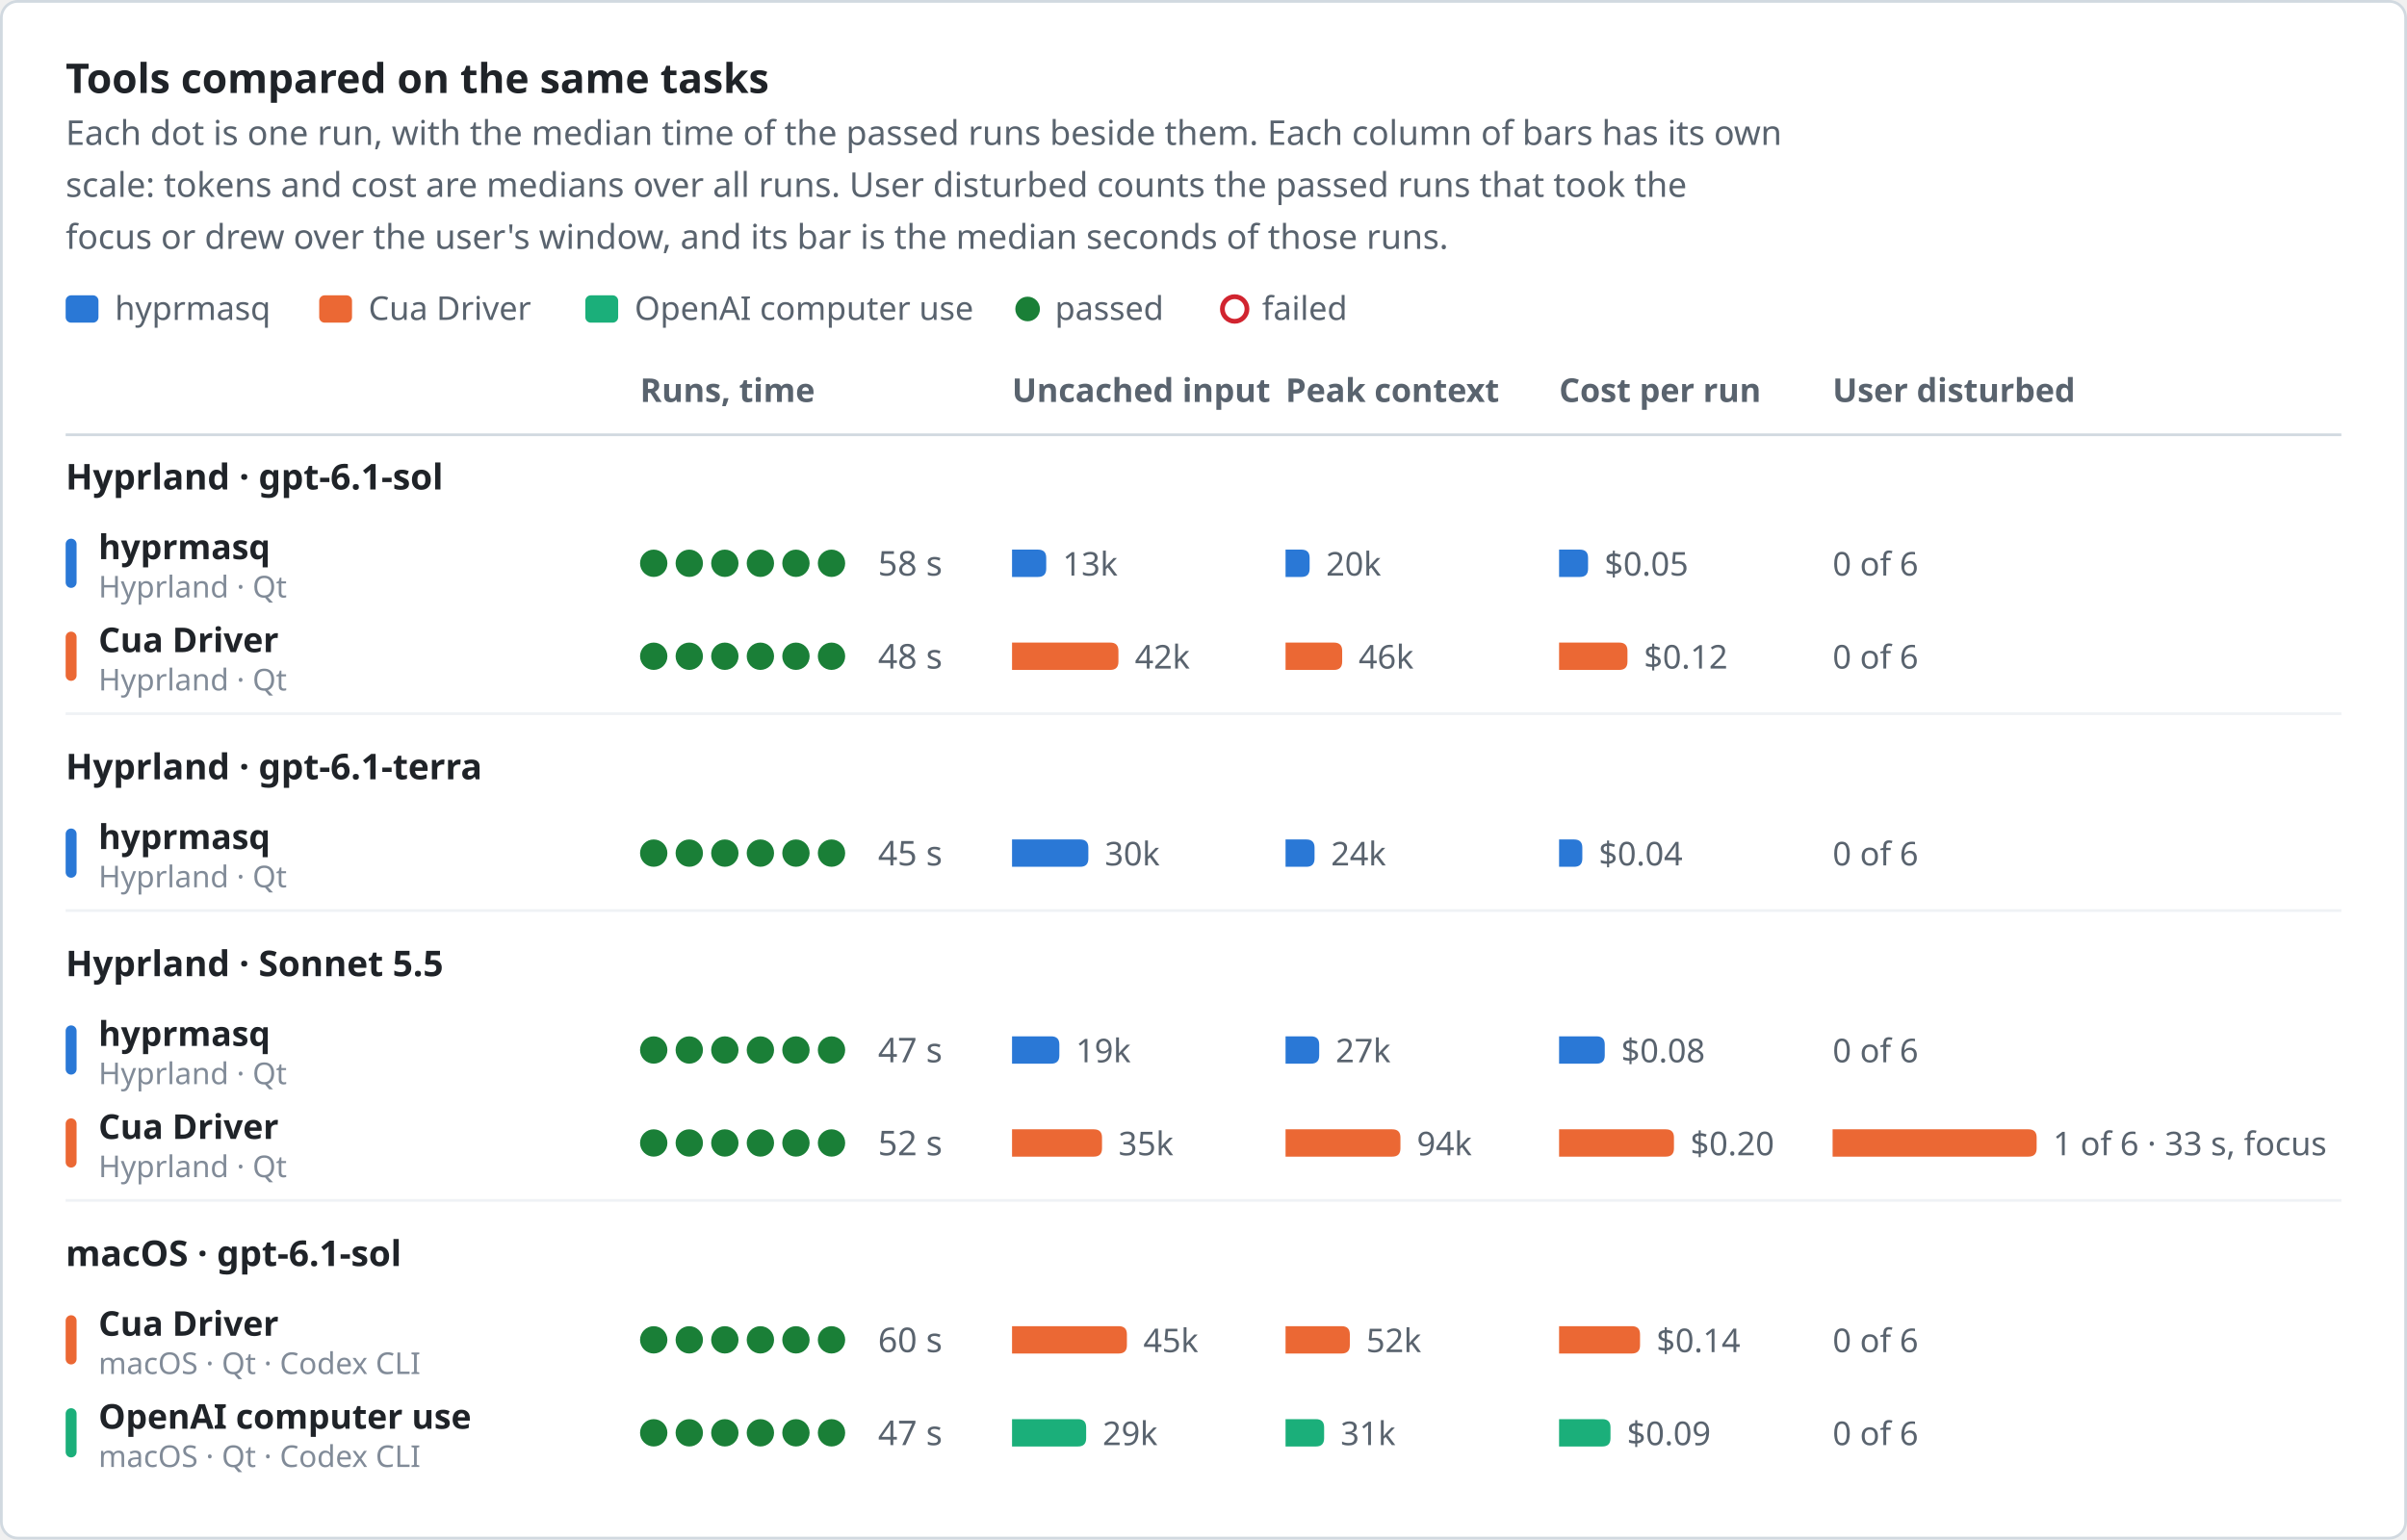
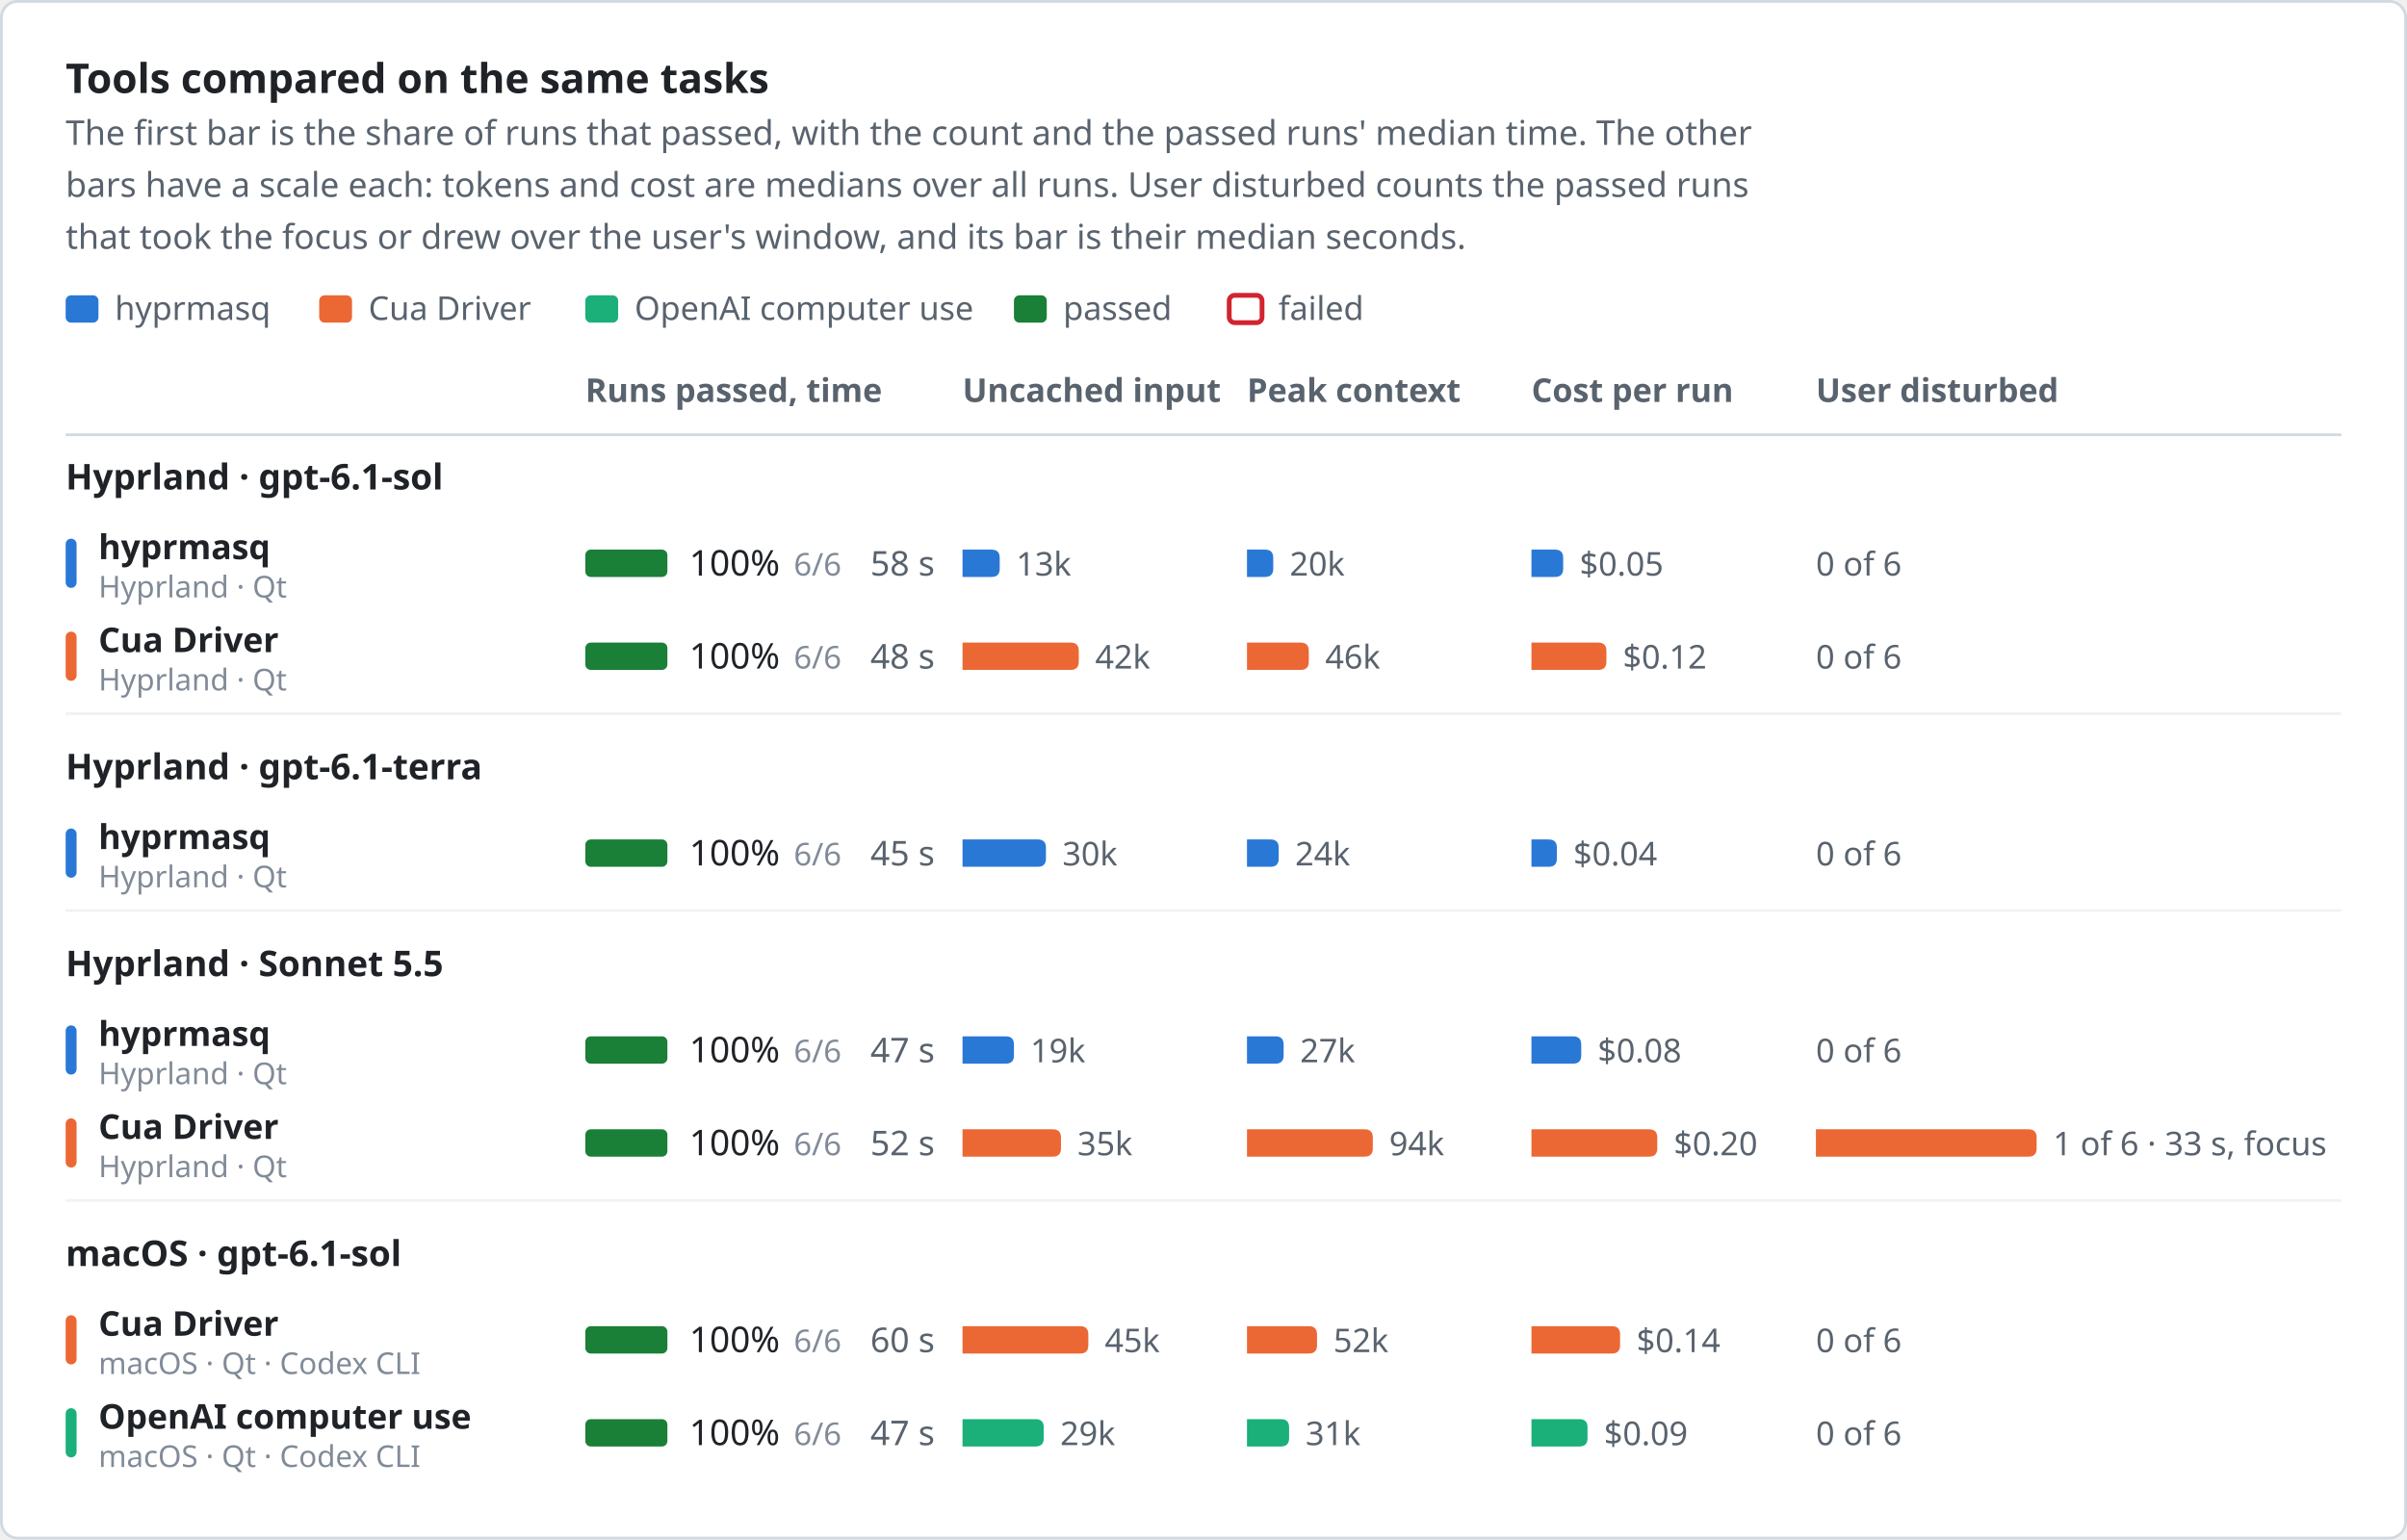
- <svg xmlns="http://www.w3.org/2000/svg" width="880" height="563" viewBox="0 0 880 563" role="img" aria-label="Tools compared on the same tasks: a row per tool for each task and agent, with its runs passed or failed, the median time, and the median uncached input, peak context, cost per run and seconds the user was disturbed.">
+ <svg xmlns="http://www.w3.org/2000/svg" width="880" height="563" viewBox="0 0 880 563" role="img" aria-label="Tools compared on the same tasks: a row per tool for each task and agent, with the share of its runs that passed, the median time, and the median uncached input, peak context, cost per run and seconds the user was disturbed.">
  <style>text{font-family:-apple-system, BlinkMacSystemFont, "Segoe UI", "Noto Sans", Helvetica, Arial, sans-serif;font-variant-numeric:tabular-nums}.t{fill:#1f2328}.t2{fill:#59636e}.m{fill:#818b98}.bg{fill:#ffffff;stroke:#d1d9e0}.grid{stroke:#eff2f5;stroke-width:1}.axis{stroke:#d1d9e0;stroke-width:1}.tools{fill:#2a78d6}.out{fill:#c8d1da}.dot{fill:#424a53;stroke:#ffffff;stroke-width:1.5}.miss{fill:#ffffff;stroke:#d1242f;stroke-width:1.75}.pass{fill:#1a7f37}.fail{fill:#ffffff;stroke:#d1242f;stroke-width:1.75}.cut{stroke:#ffffff;stroke-width:2}.s0{fill:#2a78d6}.s1{fill:#eb6834}.s2{fill:#1baf7a}.s3{fill:#eda100}.s4{fill:#e87ba4}.s5{fill:#008300}.s6{fill:#6250d6}.s7{fill:#e34948}</style>
  <rect x="0.5" y="0.5" width="879" height="562" rx="6" class="bg" />
  <text x="24" y="34" class="t" font-size="15" font-weight="600">Tools compared on the same tasks</text>
-   <text x="24" y="53" class="t2" font-size="12.5">Each dot is one run, with the median time of the passed runs beside them. Each column of bars has its own</text>
-   <text x="24" y="72" class="t2" font-size="12.5">scale: tokens and cost are medians over all runs. User disturbed counts the passed runs that took the</text>
-   <text x="24" y="91" class="t2" font-size="12.5">focus or drew over the user's window, and its bar is the median seconds of those runs.</text>
+   <text x="24" y="53" class="t2" font-size="12.5">The first bar is the share of runs that passed, with the count and the passed runs' median time. The other</text>
+   <text x="24" y="72" class="t2" font-size="12.5">bars have a scale each: tokens and cost are medians over all runs. User disturbed counts the passed runs</text>
+   <text x="24" y="91" class="t2" font-size="12.5">that took the focus or drew over the user's window, and its bar is their median seconds.</text>
  <rect x="24" y="108" width="12" height="10" class="s0" rx="2" />
  <text x="42" y="117" class="t2" font-size="12">hyprmasq</text>
  <rect x="116.7" y="108" width="12" height="10" class="s1" rx="2" />
  <text x="134.7" y="117" class="t2" font-size="12">Cua Driver</text>
  <rect x="214" y="108" width="12" height="10" class="s2" rx="2" />
  <text x="232" y="117" class="t2" font-size="12">OpenAI computer use</text>
-   <circle cx="375.7" cy="113" r="4.5" class="pass" />
-   <text x="385.7" y="117" class="t2" font-size="12">passed</text>
-   <circle cx="451.4" cy="113" r="4.5" class="fail" />
-   <text x="461.4" y="117" class="t2" font-size="12">failed</text>
-   <text x="234" y="147" class="t2" font-size="12" font-weight="600">Runs, time</text>
-   <text x="370" y="147" class="t2" font-size="12" font-weight="600">Uncached input</text>
-   <text x="470" y="147" class="t2" font-size="12" font-weight="600">Peak context</text>
-   <text x="570" y="147" class="t2" font-size="12" font-weight="600">Cost per run</text>
-   <text x="670" y="147" class="t2" font-size="12" font-weight="600">User disturbed</text>
+   <rect x="370.7" y="108" width="12" height="10" class="pass" rx="2" />
+   <text x="388.7" y="117" class="t2" font-size="12">passed</text>
+   <rect x="449.4" y="108" width="12" height="10" class="fail" rx="2" />
+   <text x="467.4" y="117" class="t2" font-size="12">failed</text>
+   <text x="214" y="147" class="t2" font-size="12" font-weight="600">Runs passed, time</text>
+   <text x="351.9" y="147" class="t2" font-size="12" font-weight="600">Uncached input</text>
+   <text x="455.9" y="147" class="t2" font-size="12" font-weight="600">Peak context</text>
+   <text x="559.9" y="147" class="t2" font-size="12" font-weight="600">Cost per run</text>
+   <text x="663.9" y="147" class="t2" font-size="12" font-weight="600">User disturbed</text>
  <line x1="24" y1="159" x2="856" y2="159" class="axis" />
  <text x="24" y="179" class="t" font-size="13" font-weight="600">Hyprland · gpt-6.1-sol</text>
  <rect x="24" y="197" width="4" height="18" class="s0" rx="2" />
  <text x="36" y="204.5" class="t" font-size="12.5" font-weight="600">hyprmasq</text>
  <text x="36" y="218.5" class="m" font-size="11">Hyprland · Qt</text>
-   <circle cx="239" cy="206" r="5" class="pass" />
-   <circle cx="252" cy="206" r="5" class="pass" />
-   <circle cx="265" cy="206" r="5" class="pass" />
-   <circle cx="278" cy="206" r="5" class="pass" />
-   <circle cx="291" cy="206" r="5" class="pass" />
-   <circle cx="304" cy="206" r="5" class="pass" />
-   <text x="321" y="210.5" class="t2" font-size="12.5">58 s</text>
-   <path d="M370 201H379.5Q382.5 201 382.5 204V208Q382.5 211 379.5 211H370Z" class="s0" />
-   <text x="388.5" y="210.5" class="t2" font-size="12">13k</text>
-   <path d="M470 201H475.8Q478.8 201 478.8 204V208Q478.8 211 475.8 211H470Z" class="s0" />
-   <text x="484.8" y="210.5" class="t2" font-size="12">20k</text>
-   <path d="M570 201H577.6Q580.6 201 580.6 204V208Q580.6 211 577.6 211H570Z" class="s0" />
-   <text x="586.6" y="210.5" class="t2" font-size="12">$0.05</text>
-   <text x="670" y="210.5" class="t2" font-size="12">0 of 6</text>
+   <rect x="214" y="201" width="30" height="10" class="pass" rx="2" />
+   <text x="252" y="210.5" class="t" font-size="13">100%</text>
+   <text x="290.2" y="210.5" class="m" font-size="11.5">6/6</text>
+   <text x="318.2" y="210.5" class="t2" font-size="12.5">58 s</text>
+   <path d="M351.9 201H362.5Q365.5 201 365.5 204V208Q365.5 211 362.5 211H351.9Z" class="s0" />
+   <text x="371.5" y="210.5" class="t2" font-size="12">13k</text>
+   <path d="M455.9 201H462.5Q465.5 201 465.5 204V208Q465.5 211 462.5 211H455.9Z" class="s0" />
+   <text x="471.5" y="210.5" class="t2" font-size="12">20k</text>
+   <path d="M559.9 201H568.5Q571.5 201 571.5 204V208Q571.5 211 568.5 211H559.9Z" class="s0" />
+   <text x="577.5" y="210.5" class="t2" font-size="12">$0.05</text>
+   <text x="663.9" y="210.5" class="t2" font-size="12">0 of 6</text>
  <rect x="24" y="231" width="4" height="18" class="s1" rx="2" />
  <text x="36" y="238.5" class="t" font-size="12.5" font-weight="600">Cua Driver</text>
  <text x="36" y="252.5" class="m" font-size="11">Hyprland · Qt</text>
-   <circle cx="239" cy="240" r="5" class="pass" />
-   <circle cx="252" cy="240" r="5" class="pass" />
-   <circle cx="265" cy="240" r="5" class="pass" />
-   <circle cx="278" cy="240" r="5" class="pass" />
-   <circle cx="291" cy="240" r="5" class="pass" />
-   <circle cx="304" cy="240" r="5" class="pass" />
-   <text x="321" y="244.5" class="t2" font-size="12.5">48 s</text>
-   <path d="M370 235H405.9Q408.9 235 408.9 238V242Q408.9 245 405.9 245H370Z" class="s1" />
-   <text x="414.9" y="244.5" class="t2" font-size="12">42k</text>
-   <path d="M470 235H487.7Q490.7 235 490.7 238V242Q490.7 245 487.7 245H470Z" class="s1" />
-   <text x="496.7" y="244.5" class="t2" font-size="12">46k</text>
-   <path d="M570 235H592Q595 235 595 238V242Q595 245 592 245H570Z" class="s1" />
-   <text x="601" y="244.5" class="t2" font-size="12">$0.12</text>
-   <text x="670" y="244.5" class="t2" font-size="12">0 of 6</text>
+   <rect x="214" y="235" width="30" height="10" class="pass" rx="2" />
+   <text x="252" y="244.5" class="t" font-size="13">100%</text>
+   <text x="290.2" y="244.5" class="m" font-size="11.5">6/6</text>
+   <text x="318.2" y="244.5" class="t2" font-size="12.5">48 s</text>
+   <path d="M351.9 235H391.4Q394.4 235 394.4 238V242Q394.4 245 391.4 245H351.9Z" class="s1" />
+   <text x="400.4" y="244.5" class="t2" font-size="12">42k</text>
+   <path d="M455.9 235H475.5Q478.5 235 478.5 238V242Q478.5 245 475.5 245H455.9Z" class="s1" />
+   <text x="484.5" y="244.5" class="t2" font-size="12">46k</text>
+   <path d="M559.9 235H584.3Q587.3 235 587.3 238V242Q587.3 245 584.3 245H559.9Z" class="s1" />
+   <text x="593.3" y="244.5" class="t2" font-size="12">$0.12</text>
+   <text x="663.9" y="244.5" class="t2" font-size="12">0 of 6</text>
  <line x1="24" y1="261" x2="856" y2="261" class="grid" />
  <text x="24" y="285" class="t" font-size="13" font-weight="600">Hyprland · gpt-6.1-terra</text>
  <rect x="24" y="303" width="4" height="18" class="s0" rx="2" />
  <text x="36" y="310.5" class="t" font-size="12.5" font-weight="600">hyprmasq</text>
  <text x="36" y="324.5" class="m" font-size="11">Hyprland · Qt</text>
-   <circle cx="239" cy="312" r="5" class="pass" />
-   <circle cx="252" cy="312" r="5" class="pass" />
-   <circle cx="265" cy="312" r="5" class="pass" />
-   <circle cx="278" cy="312" r="5" class="pass" />
-   <circle cx="291" cy="312" r="5" class="pass" />
-   <circle cx="304" cy="312" r="5" class="pass" />
-   <text x="321" y="316.5" class="t2" font-size="12.5">45 s</text>
-   <path d="M370 307H394.9Q397.9 307 397.9 310V314Q397.9 317 394.9 317H370Z" class="s0" />
-   <text x="403.9" y="316.5" class="t2" font-size="12">30k</text>
-   <path d="M470 307H477.6Q480.6 307 480.6 310V314Q480.6 317 477.6 317H470Z" class="s0" />
-   <text x="486.6" y="316.5" class="t2" font-size="12">24k</text>
-   <path d="M570 307H575.5Q578.5 307 578.5 310V314Q578.5 317 575.5 317H570Z" class="s0" />
-   <text x="584.5" y="316.5" class="t2" font-size="12">$0.04</text>
-   <text x="670" y="316.5" class="t2" font-size="12">0 of 6</text>
+   <rect x="214" y="307" width="30" height="10" class="pass" rx="2" />
+   <text x="252" y="316.5" class="t" font-size="13">100%</text>
+   <text x="290.2" y="316.5" class="m" font-size="11.5">6/6</text>
+   <text x="318.2" y="316.5" class="t2" font-size="12.5">45 s</text>
+   <path d="M351.9 307H379.4Q382.4 307 382.4 310V314Q382.4 317 379.4 317H351.9Z" class="s0" />
+   <text x="388.4" y="316.5" class="t2" font-size="12">30k</text>
+   <path d="M455.9 307H464.5Q467.5 307 467.5 310V314Q467.5 317 464.5 317H455.9Z" class="s0" />
+   <text x="473.5" y="316.5" class="t2" font-size="12">24k</text>
+   <path d="M559.9 307H566.2Q569.2 307 569.2 310V314Q569.2 317 566.2 317H559.9Z" class="s0" />
+   <text x="575.2" y="316.5" class="t2" font-size="12">$0.04</text>
+   <text x="663.9" y="316.5" class="t2" font-size="12">0 of 6</text>
  <line x1="24" y1="333" x2="856" y2="333" class="grid" />
  <text x="24" y="357" class="t" font-size="13" font-weight="600">Hyprland · Sonnet 5.5</text>
  <rect x="24" y="375" width="4" height="18" class="s0" rx="2" />
  <text x="36" y="382.5" class="t" font-size="12.5" font-weight="600">hyprmasq</text>
  <text x="36" y="396.5" class="m" font-size="11">Hyprland · Qt</text>
-   <circle cx="239" cy="384" r="5" class="pass" />
-   <circle cx="252" cy="384" r="5" class="pass" />
-   <circle cx="265" cy="384" r="5" class="pass" />
-   <circle cx="278" cy="384" r="5" class="pass" />
-   <circle cx="291" cy="384" r="5" class="pass" />
-   <circle cx="304" cy="384" r="5" class="pass" />
-   <text x="321" y="388.5" class="t2" font-size="12.5">47 s</text>
-   <path d="M370 379H384.3Q387.3 379 387.3 382V386Q387.3 389 384.3 389H370Z" class="s0" />
-   <text x="393.3" y="388.5" class="t2" font-size="12">19k</text>
-   <path d="M470 379H479.3Q482.3 379 482.3 382V386Q482.3 389 479.3 389H470Z" class="s0" />
-   <text x="488.3" y="388.5" class="t2" font-size="12">27k</text>
-   <path d="M570 379H583.7Q586.7 379 586.7 382V386Q586.7 389 583.7 389H570Z" class="s0" />
-   <text x="592.7" y="388.5" class="t2" font-size="12">$0.08</text>
-   <text x="670" y="388.5" class="t2" font-size="12">0 of 6</text>
+   <rect x="214" y="379" width="30" height="10" class="pass" rx="2" />
+   <text x="252" y="388.5" class="t" font-size="13">100%</text>
+   <text x="290.2" y="388.5" class="m" font-size="11.5">6/6</text>
+   <text x="318.2" y="388.5" class="t2" font-size="12.5">47 s</text>
+   <path d="M351.9 379H367.7Q370.7 379 370.7 382V386Q370.7 389 367.7 389H351.9Z" class="s0" />
+   <text x="376.7" y="388.5" class="t2" font-size="12">19k</text>
+   <path d="M455.9 379H466.3Q469.3 379 469.3 382V386Q469.3 389 466.3 389H455.9Z" class="s0" />
+   <text x="475.3" y="388.5" class="t2" font-size="12">27k</text>
+   <path d="M559.9 379H575.1Q578.1 379 578.1 382V386Q578.1 389 575.1 389H559.9Z" class="s0" />
+   <text x="584.1" y="388.5" class="t2" font-size="12">$0.08</text>
+   <text x="663.9" y="388.5" class="t2" font-size="12">0 of 6</text>
  <rect x="24" y="409" width="4" height="18" class="s1" rx="2" />
  <text x="36" y="416.5" class="t" font-size="12.5" font-weight="600">Cua Driver</text>
  <text x="36" y="430.5" class="m" font-size="11">Hyprland · Qt</text>
-   <circle cx="239" cy="418" r="5" class="pass" />
-   <circle cx="252" cy="418" r="5" class="pass" />
-   <circle cx="265" cy="418" r="5" class="pass" />
-   <circle cx="278" cy="418" r="5" class="pass" />
-   <circle cx="291" cy="418" r="5" class="pass" />
-   <circle cx="304" cy="418" r="5" class="pass" />
-   <text x="321" y="422.5" class="t2" font-size="12.5">52 s</text>
-   <path d="M370 413H399.9Q402.9 413 402.9 416V420Q402.9 423 399.9 423H370Z" class="s1" />
-   <text x="408.9" y="422.5" class="t2" font-size="12">35k</text>
-   <path d="M470 413H509Q512 413 512 416V420Q512 423 509 423H470Z" class="s1" />
-   <text x="518" y="422.5" class="t2" font-size="12">94k</text>
-   <path d="M570 413H609Q612 413 612 416V420Q612 423 609 423H570Z" class="s1" />
-   <text x="618" y="422.5" class="t2" font-size="12">$0.20</text>
-   <path d="M670 413H741.6Q744.6 413 744.6 416V420Q744.6 423 741.6 423H670Z" class="s1" />
+   <rect x="214" y="413" width="30" height="10" class="pass" rx="2" />
+   <text x="252" y="422.5" class="t" font-size="13">100%</text>
+   <text x="290.2" y="422.5" class="m" font-size="11.5">6/6</text>
+   <text x="318.2" y="422.5" class="t2" font-size="12.5">52 s</text>
+   <path d="M351.9 413H384.9Q387.9 413 387.9 416V420Q387.9 423 384.9 423H351.9Z" class="s1" />
+   <text x="393.9" y="422.5" class="t2" font-size="12">35k</text>
+   <path d="M455.9 413H498.9Q501.9 413 501.9 416V420Q501.9 423 498.9 423H455.9Z" class="s1" />
+   <text x="507.9" y="422.5" class="t2" font-size="12">94k</text>
+   <path d="M559.9 413H602.9Q605.9 413 605.9 416V420Q605.9 423 602.9 423H559.9Z" class="s1" />
+   <text x="611.9" y="422.5" class="t2" font-size="12">$0.20</text>
+   <path d="M663.9 413H741.6Q744.6 413 744.6 416V420Q744.6 423 741.6 423H663.9Z" class="s1" />
  <text x="750.6" y="422.5" class="t2" font-size="12">1 of 6 · 33 s, focus</text>
  <line x1="24" y1="439" x2="856" y2="439" class="grid" />
  <text x="24" y="463" class="t" font-size="13" font-weight="600">macOS · gpt-6.1-sol</text>
  <rect x="24" y="481" width="4" height="18" class="s1" rx="2" />
  <text x="36" y="488.5" class="t" font-size="12.5" font-weight="600">Cua Driver</text>
  <text x="36" y="502.5" class="m" font-size="11">macOS · Qt · Codex CLI</text>
-   <circle cx="239" cy="490" r="5" class="pass" />
-   <circle cx="252" cy="490" r="5" class="pass" />
-   <circle cx="265" cy="490" r="5" class="pass" />
-   <circle cx="278" cy="490" r="5" class="pass" />
-   <circle cx="291" cy="490" r="5" class="pass" />
-   <circle cx="304" cy="490" r="5" class="pass" />
-   <text x="321" y="494.5" class="t2" font-size="12.5">60 s</text>
-   <path d="M370 485H409Q412 485 412 488V492Q412 495 409 495H370Z" class="s1" />
-   <text x="418" y="494.5" class="t2" font-size="12">45k</text>
-   <path d="M470 485H490.5Q493.5 485 493.5 488V492Q493.5 495 490.5 495H470Z" class="s1" />
-   <text x="499.5" y="494.5" class="t2" font-size="12">52k</text>
-   <path d="M570 485H596.6Q599.6 485 599.6 488V492Q599.6 495 596.6 495H570Z" class="s1" />
-   <text x="605.6" y="494.5" class="t2" font-size="12">$0.14</text>
-   <text x="670" y="494.5" class="t2" font-size="12">0 of 6</text>
+   <rect x="214" y="485" width="30" height="10" class="pass" rx="2" />
+   <text x="252" y="494.5" class="t" font-size="13">100%</text>
+   <text x="290.2" y="494.5" class="m" font-size="11.5">6/6</text>
+   <text x="318.2" y="494.5" class="t2" font-size="12.5">60 s</text>
+   <path d="M351.9 485H394.9Q397.9 485 397.9 488V492Q397.9 495 394.9 495H351.9Z" class="s1" />
+   <text x="403.9" y="494.5" class="t2" font-size="12">45k</text>
+   <path d="M455.9 485H478.5Q481.5 485 481.5 488V492Q481.5 495 478.5 495H455.9Z" class="s1" />
+   <text x="487.5" y="494.5" class="t2" font-size="12">52k</text>
+   <path d="M559.9 485H589.3Q592.3 485 592.3 488V492Q592.3 495 589.3 495H559.9Z" class="s1" />
+   <text x="598.3" y="494.5" class="t2" font-size="12">$0.14</text>
+   <text x="663.9" y="494.5" class="t2" font-size="12">0 of 6</text>
  <rect x="24" y="515" width="4" height="18" class="s2" rx="2" />
  <text x="36" y="522.5" class="t" font-size="12.5" font-weight="600">OpenAI computer use</text>
  <text x="36" y="536.5" class="m" font-size="11">macOS · Qt · Codex CLI</text>
-   <circle cx="239" cy="524" r="5" class="pass" />
-   <circle cx="252" cy="524" r="5" class="pass" />
-   <circle cx="265" cy="524" r="5" class="pass" />
-   <circle cx="278" cy="524" r="5" class="pass" />
-   <circle cx="291" cy="524" r="5" class="pass" />
-   <circle cx="304" cy="524" r="5" class="pass" />
-   <text x="321" y="528.5" class="t2" font-size="12.5">47 s</text>
-   <path d="M370 519H394.1Q397.1 519 397.1 522V526Q397.1 529 394.1 529H370Z" class="s2" />
-   <text x="403.1" y="528.5" class="t2" font-size="12">29k</text>
-   <path d="M470 519H481.1Q484.1 519 484.1 522V526Q484.1 529 481.1 529H470Z" class="s2" />
-   <text x="490.1" y="528.5" class="t2" font-size="12">31k</text>
-   <path d="M570 519H585.8Q588.8 519 588.8 522V526Q588.8 529 585.8 529H570Z" class="s2" />
-   <text x="594.8" y="528.5" class="t2" font-size="12">$0.09</text>
-   <text x="670" y="528.5" class="t2" font-size="12">0 of 6</text>
+   <rect x="214" y="519" width="30" height="10" class="pass" rx="2" />
+   <text x="252" y="528.5" class="t" font-size="13">100%</text>
+   <text x="290.2" y="528.5" class="m" font-size="11.5">6/6</text>
+   <text x="318.2" y="528.5" class="t2" font-size="12.5">47 s</text>
+   <path d="M351.9 519H378.6Q381.6 519 381.6 522V526Q381.6 529 378.6 529H351.9Z" class="s2" />
+   <text x="387.6" y="528.5" class="t2" font-size="12">29k</text>
+   <path d="M455.9 519H468.3Q471.3 519 471.3 522V526Q471.3 529 468.3 529H455.9Z" class="s2" />
+   <text x="477.3" y="528.5" class="t2" font-size="12">31k</text>
+   <path d="M559.9 519H577.4Q580.4 519 580.4 522V526Q580.4 529 577.4 529H559.9Z" class="s2" />
+   <text x="586.4" y="528.5" class="t2" font-size="12">$0.09</text>
+   <text x="663.9" y="528.5" class="t2" font-size="12">0 of 6</text>
</svg>
